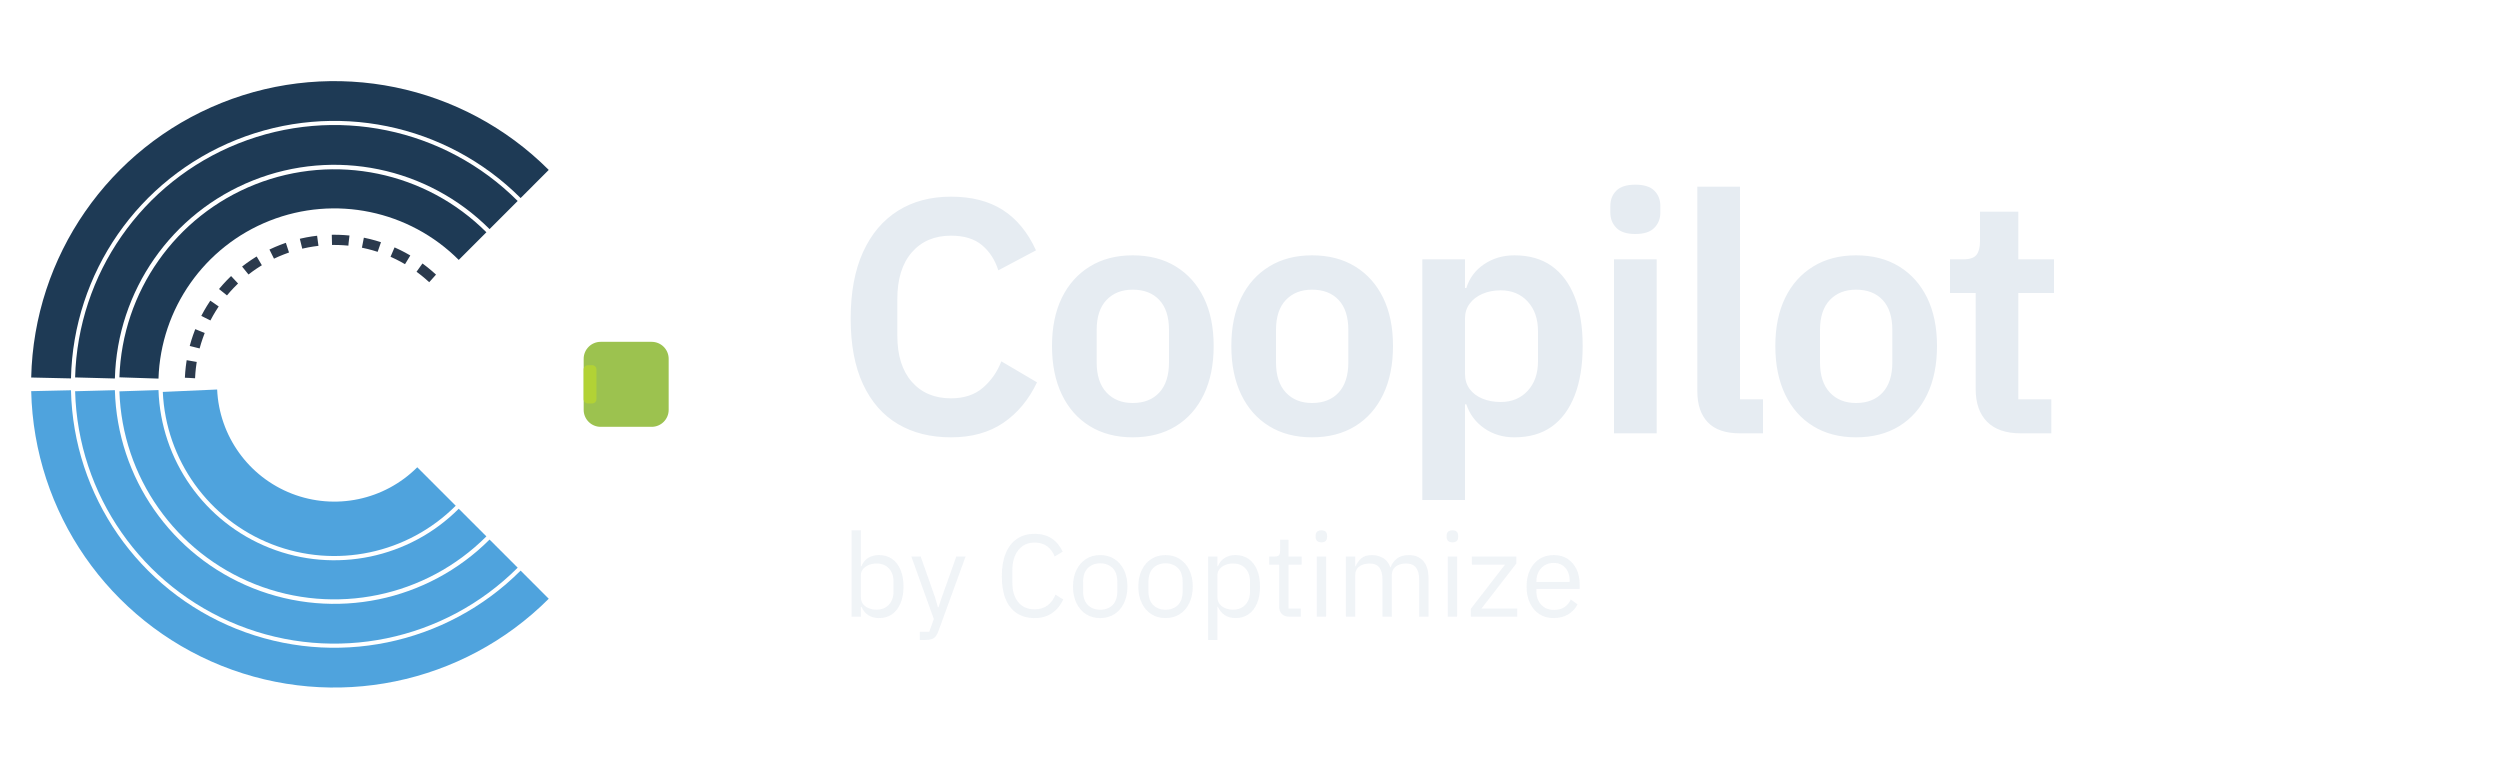
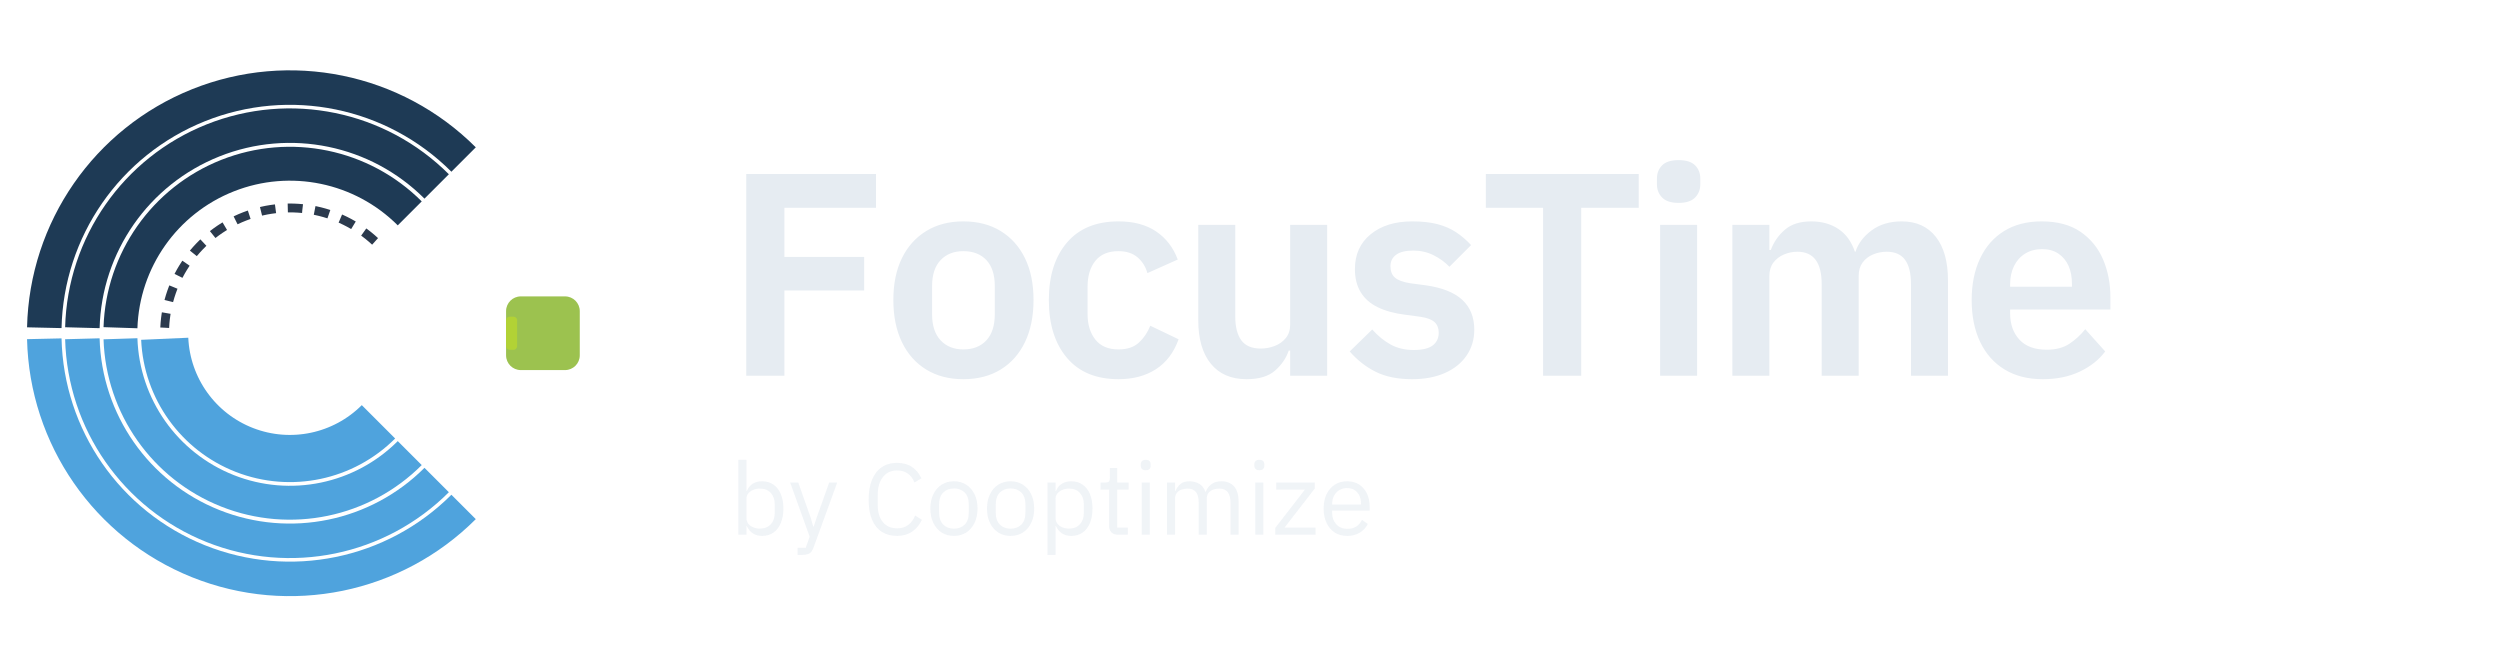
- <svg xmlns="http://www.w3.org/2000/svg" viewBox="0 0 300 92" width="300" height="92" role="img">
+ <svg xmlns="http://www.w3.org/2000/svg" viewBox="0 0 346 92" width="346" height="92" role="img">
  <g transform="translate(0,6) scale(0.34)">
    <path d="M67.05 115.75 A51.0 51.0 0 0 1 154.06 81.94" fill="none" stroke="#2B3A4D" stroke-width="3.6" stroke-dasharray="6 5" stroke-linecap="butt" />
    <path d="M154.06 154.06 A51.0 51.0 0 0 1 67.05 120.25" fill="none" stroke="#4FA3DD" stroke-width="19.2" />
    <path d="M49.04 115.75 A69.0 69.0 0 0 1 166.79 69.21" fill="none" stroke="#1E3A55" stroke-width="13.8" />
    <path d="M166.79 166.79 A69.0 69.0 0 0 1 49.04 120.25" fill="none" stroke="#4FA3DD" stroke-width="13.8" />
    <path d="M33.53 115.75 A84.5 84.5 0 0 1 177.75 58.25" fill="none" stroke="#1E3A55" stroke-width="14.04" />
    <path d="M177.75 177.75 A84.5 84.5 0 0 1 33.53 120.25" fill="none" stroke="#4FA3DD" stroke-width="14.04" />
    <path d="M18.03 115.75 A100.0 100.0 0 0 1 188.71 47.29" fill="none" stroke="#1E3A55" stroke-width="14.04" />
    <path d="M188.71 188.71 A100.0 100.0 0 0 1 18.03 120.25" fill="none" stroke="#4FA3DD" stroke-width="14.04" />
    <defs>
      <linearGradient id="beam-lockup" gradientUnits="userSpaceOnUse" x1="206.00" y1="0" x2="137.00" y2="0">
        <stop offset="0" stop-color="#B2D235" stop-opacity="0.85" />
        <stop offset="0.55" stop-color="#B2D235" stop-opacity="0.25" />
        <stop offset="1" stop-color="#B2D235" stop-opacity="0" />
      </linearGradient>
    </defs>
    <path d="M206.00 111.25 L137.00 91.00 L137.00 145.00 L206.00 124.75 Z" fill="url(#beam-lockup)" style="mix-blend-mode:screen" />
    <rect x="206" y="103" width="30" height="30" rx="6.0" fill="#9CC24F" />
    <rect x="206" y="111.25" width="4.5" height="13.5" rx="1.5" fill="#B2D235" />
  </g>
-   <path aria-label="Coopilot" d="M114.12 52.48L114.12 52.48Q110.44 52.48 107.74 50.88Q105.04 49.28 103.56 46.10Q102.08 42.92 102.08 38.24L102.08 38.24Q102.08 33.52 103.56 30.26Q105.04 27 107.74 25.30Q110.44 23.60 114.12 23.60L114.12 23.60Q117.84 23.60 120.34 25.20Q122.84 26.80 124.32 30.04L124.32 30.04L119.80 32.44Q119.20 30.56 117.84 29.42Q116.48 28.28 114.12 28.28L114.12 28.28Q111.16 28.28 109.42 30.28Q107.68 32.28 107.68 35.88L107.68 35.88L107.68 40.28Q107.68 43.84 109.42 45.82Q111.16 47.80 114.12 47.80L114.12 47.80Q116.48 47.80 117.96 46.52Q119.44 45.24 120.16 43.36L120.16 43.36L124.44 45.88Q122.96 49 120.40 50.74Q117.84 52.48 114.12 52.48Z M135.92 52.48L135.92 52.48Q132.96 52.48 130.78 51.14Q128.60 49.80 127.42 47.34Q126.24 44.88 126.24 41.52L126.24 41.52Q126.24 38.16 127.42 35.74Q128.60 33.32 130.78 31.98Q132.96 30.64 135.92 30.64L135.92 30.64Q138.92 30.64 141.10 31.98Q143.28 33.32 144.46 35.74Q145.64 38.16 145.64 41.52L145.64 41.52Q145.64 44.88 144.46 47.34Q143.28 49.80 141.10 51.14Q138.92 52.48 135.92 52.48ZM135.92 48.36L135.92 48.36Q137.96 48.36 139.12 47.10Q140.28 45.84 140.28 43.48L140.28 43.48L140.28 39.60Q140.28 37.24 139.12 36Q137.96 34.76 135.92 34.76L135.92 34.76Q133.96 34.76 132.78 36Q131.60 37.24 131.60 39.60L131.60 39.60L131.60 43.48Q131.60 45.84 132.78 47.10Q133.96 48.36 135.92 48.36Z M157.44 52.48L157.44 52.48Q154.48 52.48 152.30 51.14Q150.12 49.80 148.94 47.34Q147.76 44.88 147.76 41.52L147.76 41.52Q147.76 38.16 148.94 35.74Q150.12 33.32 152.30 31.98Q154.48 30.64 157.44 30.64L157.44 30.64Q160.44 30.64 162.62 31.98Q164.80 33.32 165.98 35.74Q167.16 38.16 167.16 41.52L167.16 41.52Q167.16 44.88 165.98 47.34Q164.80 49.80 162.62 51.14Q160.44 52.48 157.44 52.48ZM157.44 48.36L157.44 48.36Q159.48 48.36 160.64 47.10Q161.80 45.84 161.80 43.48L161.80 43.48L161.80 39.60Q161.80 37.24 160.64 36Q159.48 34.76 157.44 34.76L157.44 34.76Q155.48 34.76 154.30 36Q153.12 37.24 153.12 39.60L153.12 39.60L153.12 43.48Q153.12 45.84 154.30 47.10Q155.48 48.36 157.44 48.36Z M175.80 60L170.68 60L170.68 31.12L175.80 31.12L175.80 34.56L175.96 34.56Q176.52 32.76 178.10 31.70Q179.68 30.64 181.72 30.64L181.72 30.64Q184.40 30.64 186.20 31.92Q188.00 33.20 188.96 35.62Q189.92 38.04 189.92 41.52L189.92 41.52Q189.92 45 188.96 47.46Q188.00 49.92 186.20 51.20Q184.40 52.48 181.72 52.48L181.72 52.48Q179.68 52.48 178.12 51.40Q176.56 50.32 175.96 48.52L175.96 48.52L175.80 48.52L175.80 60ZM180.08 48.24L180.08 48.24Q182.08 48.24 183.32 46.90Q184.56 45.56 184.56 43.36L184.56 43.36L184.56 39.76Q184.56 37.52 183.32 36.18Q182.08 34.84 180.08 34.84L180.08 34.84Q178.88 34.84 177.90 35.26Q176.92 35.68 176.36 36.44Q175.80 37.20 175.80 38.20L175.80 38.20L175.80 44.84Q175.80 45.92 176.36 46.68Q176.92 47.44 177.90 47.84Q178.88 48.24 180.08 48.24Z M196.24 28.08L196.24 28.08Q194.68 28.08 193.96 27.34Q193.24 26.60 193.24 25.52L193.24 25.52L193.24 24.72Q193.24 23.60 193.96 22.88Q194.68 22.16 196.24 22.16L196.24 22.16Q197.80 22.16 198.52 22.88Q199.24 23.60 199.24 24.72L199.24 24.72L199.24 25.52Q199.24 26.60 198.52 27.34Q197.80 28.08 196.24 28.08ZM198.80 52L193.68 52L193.68 31.12L198.80 31.12L198.80 52Z M211.56 47.92L211.56 52L208.80 52Q206.20 52 204.94 50.68Q203.68 49.36 203.68 46.96L203.68 46.96L203.68 22.40L208.80 22.40L208.80 47.92L211.56 47.92Z M222.72 52.48L222.72 52.48Q219.76 52.48 217.58 51.14Q215.40 49.80 214.22 47.34Q213.04 44.88 213.04 41.52L213.04 41.52Q213.04 38.16 214.22 35.74Q215.40 33.32 217.58 31.98Q219.76 30.64 222.72 30.64L222.72 30.64Q225.72 30.64 227.90 31.98Q230.08 33.32 231.26 35.74Q232.44 38.16 232.44 41.52L232.44 41.52Q232.44 44.88 231.26 47.34Q230.08 49.80 227.90 51.14Q225.72 52.48 222.72 52.48ZM222.72 48.36L222.72 48.36Q224.76 48.36 225.92 47.10Q227.08 45.84 227.08 43.48L227.08 43.48L227.08 39.60Q227.08 37.24 225.92 36Q224.76 34.76 222.72 34.76L222.72 34.76Q220.76 34.76 219.58 36Q218.40 37.24 218.40 39.60L218.40 39.60L218.40 43.48Q218.40 45.84 219.58 47.10Q220.76 48.36 222.72 48.36Z M246.16 47.92L246.16 52L242.48 52Q239.84 52 238.46 50.62Q237.08 49.24 237.08 46.68L237.08 46.68L237.08 35.16L234.00 35.16L234.00 31.12L235.60 31.12Q236.76 31.12 237.18 30.58Q237.60 30.04 237.60 28.96L237.60 28.96L237.60 25.40L242.20 25.40L242.20 31.12L246.48 31.12L246.48 35.16L242.20 35.16L242.20 47.92L246.16 47.92Z" fill="#E6ECF2" />
+   <path aria-label="FocusTime" d="M108.56 40.20L108.56 52L103.28 52L103.28 24.08L121.24 24.08L121.24 28.76L108.56 28.76L108.56 35.56L119.60 35.56L119.60 40.20L108.56 40.20Z M133.32 52.48L133.32 52.48Q130.36 52.48 128.18 51.14Q126 49.80 124.82 47.34Q123.64 44.88 123.64 41.52L123.64 41.52Q123.64 38.16 124.82 35.74Q126 33.32 128.18 31.98Q130.36 30.64 133.32 30.64L133.32 30.64Q136.32 30.64 138.50 31.98Q140.68 33.32 141.86 35.74Q143.04 38.16 143.04 41.52L143.04 41.52Q143.04 44.88 141.86 47.34Q140.68 49.80 138.50 51.14Q136.32 52.48 133.32 52.48ZM133.32 48.36L133.32 48.36Q135.36 48.36 136.52 47.10Q137.68 45.84 137.68 43.48L137.68 43.48L137.68 39.60Q137.68 37.24 136.52 36Q135.36 34.76 133.32 34.76L133.32 34.76Q131.36 34.76 130.18 36Q129 37.24 129 39.60L129 39.60L129 43.48Q129 45.84 130.18 47.10Q131.36 48.36 133.32 48.36Z M154.80 52.48L154.80 52.48Q150.16 52.48 147.66 49.52Q145.16 46.56 145.16 41.52L145.16 41.52Q145.16 36.52 147.66 33.58Q150.16 30.64 154.80 30.64L154.80 30.64Q157.96 30.64 160.02 32.04Q162.08 33.44 163 35.92L163 35.92L158.80 37.80Q158.44 36.48 157.44 35.62Q156.44 34.76 154.80 34.76L154.80 34.76Q152.68 34.76 151.60 36.10Q150.52 37.44 150.52 39.68L150.52 39.68L150.52 43.48Q150.52 45.64 151.60 47Q152.68 48.36 154.80 48.36L154.80 48.36Q156.60 48.36 157.62 47.42Q158.64 46.48 159.20 45.08L159.20 45.08L163.12 46.96Q162.12 49.72 159.98 51.10Q157.84 52.48 154.80 52.48Z M183.68 52L178.56 52L178.56 48.52L178.36 48.52Q177.84 50.08 176.48 51.28Q175.12 52.48 172.52 52.48L172.52 52.48Q169.32 52.48 167.58 50.34Q165.84 48.20 165.84 44.32L165.84 44.32L165.84 31.12L170.96 31.12L170.96 43.80Q170.96 45.96 171.80 47.10Q172.64 48.24 174.48 48.24L174.48 48.24Q175.48 48.24 176.42 47.88Q177.36 47.52 177.96 46.78Q178.56 46.04 178.56 44.92L178.56 44.92L178.56 31.12L183.68 31.12L183.68 52Z M195.44 52.48L195.44 52.48Q192.44 52.48 190.40 51.46Q188.36 50.44 186.80 48.64L186.80 48.64L189.92 45.60Q191.08 46.92 192.46 47.68Q193.84 48.44 195.64 48.44L195.64 48.44Q197.48 48.44 198.30 47.80Q199.12 47.16 199.12 46.04L199.12 46.04Q199.12 45.12 198.54 44.58Q197.96 44.04 196.56 43.84L196.56 43.84L194.48 43.56Q192.24 43.28 190.68 42.52Q189.12 41.76 188.32 40.44Q187.52 39.12 187.52 37.24L187.52 37.24Q187.52 34.20 189.70 32.42Q191.88 30.64 195.44 30.64L195.44 30.64Q197.48 30.64 198.94 31.02Q200.40 31.40 201.52 32.14Q202.64 32.88 203.60 33.92L203.60 33.92L200.60 36.92Q199.68 35.96 198.40 35.32Q197.12 34.68 195.60 34.68L195.60 34.68Q194 34.68 193.22 35.26Q192.44 35.84 192.44 36.84L192.44 36.84Q192.44 37.88 193.06 38.42Q193.68 38.96 195.16 39.20L195.16 39.20L197.28 39.48Q200.72 39.96 202.38 41.50Q204.04 43.04 204.04 45.64L204.04 45.64Q204.04 47.64 202.98 49.20Q201.92 50.76 199.98 51.62Q198.04 52.48 195.44 52.48Z M226.80 24.08L226.80 28.76L218.84 28.76L218.84 52L213.56 52L213.56 28.76L205.64 28.76L205.64 24.08L226.80 24.08Z M232.32 28.08L232.32 28.08Q230.76 28.08 230.04 27.34Q229.32 26.60 229.32 25.52L229.32 25.52L229.32 24.72Q229.32 23.60 230.04 22.88Q230.76 22.16 232.32 22.16L232.32 22.16Q233.88 22.16 234.60 22.88Q235.32 23.60 235.32 24.72L235.32 24.72L235.32 25.52Q235.32 26.60 234.60 27.34Q233.88 28.08 232.32 28.08ZM234.88 52L229.76 52L229.76 31.12L234.88 31.12L234.88 52Z M244.88 38.20L244.88 52L239.76 52L239.76 31.12L244.88 31.12L244.88 34.60L245.08 34.60Q245.68 32.96 247.02 31.80Q248.36 30.64 250.68 30.64L250.68 30.64Q252.84 30.64 254.42 31.68Q256 32.72 256.72 34.84L256.72 34.84L256.80 34.84Q257.36 33.12 259.04 31.88Q260.72 30.64 263.20 30.64L263.20 30.64Q266.24 30.64 267.92 32.78Q269.60 34.92 269.60 38.80L269.60 38.80L269.60 52L264.48 52L264.48 39.32Q264.48 37.08 263.66 35.96Q262.84 34.84 261.12 34.84L261.12 34.84Q260.12 34.84 259.22 35.22Q258.32 35.60 257.78 36.34Q257.24 37.08 257.24 38.20L257.24 38.20L257.24 52L252.12 52L252.12 39.32Q252.12 37.08 251.28 35.96Q250.44 34.84 248.76 34.84L248.76 34.84Q247.80 34.84 246.90 35.22Q246 35.60 245.44 36.34Q244.88 37.08 244.88 38.20L244.88 38.20Z M282.72 52.48L282.72 52.48Q279.64 52.48 277.44 51.14Q275.24 49.80 274.06 47.34Q272.88 44.88 272.88 41.52L272.88 41.52Q272.88 38.24 274.04 35.78Q275.20 33.32 277.36 31.98Q279.52 30.64 282.56 30.64L282.56 30.64Q285.84 30.64 287.94 32.08Q290.04 33.52 291.06 35.90Q292.08 38.28 292.08 41.16L292.08 41.16L292.08 42.84L278.20 42.84L278.20 43.36Q278.20 45.60 279.48 47Q280.76 48.40 283.28 48.40L283.28 48.40Q285.16 48.40 286.40 47.58Q287.64 46.76 288.60 45.56L288.60 45.56L291.36 48.64Q290.08 50.36 287.86 51.42Q285.64 52.48 282.72 52.48ZM282.64 34.48L282.64 34.48Q281.28 34.48 280.28 35.10Q279.28 35.72 278.74 36.82Q278.20 37.92 278.20 39.36L278.20 39.36L278.20 39.68L286.76 39.68L286.76 39.32Q286.76 37.84 286.28 36.78Q285.80 35.72 284.88 35.10Q283.96 34.48 282.64 34.48Z" fill="#E6ECF2" />
  <path aria-label="by Cooptimize" d="M103.31 74L102.19 74L102.19 63.64L103.31 63.64L103.31 67.95L103.37 67.95Q103.65 67.27 104.19 66.94Q104.74 66.61 105.48 66.61L105.48 66.61Q106.39 66.61 107.05 67.07Q107.71 67.53 108.06 68.38Q108.42 69.23 108.42 70.39L108.42 70.39Q108.42 71.54 108.06 72.39Q107.71 73.24 107.05 73.71Q106.39 74.17 105.48 74.17L105.48 74.17Q104.74 74.17 104.21 73.83Q103.69 73.50 103.37 72.82L103.37 72.82L103.31 72.82L103.31 74ZM105.17 73.16L105.17 73.16Q106.12 73.16 106.67 72.56Q107.22 71.97 107.22 71.00L107.22 71.00L107.22 69.77Q107.22 68.81 106.67 68.21Q106.12 67.62 105.17 67.62L105.17 67.62Q104.67 67.62 104.24 67.80Q103.81 67.98 103.56 68.29Q103.31 68.60 103.31 69.00L103.31 69.00L103.31 71.69Q103.31 72.15 103.56 72.48Q103.81 72.81 104.24 72.98Q104.67 73.16 105.17 73.16Z M112.62 72.87L113.01 71.69L114.76 66.78L115.87 66.78L112.63 75.68Q112.48 76.11 112.29 76.36Q112.10 76.60 111.79 76.70Q111.49 76.80 110.95 76.80L110.95 76.80L110.38 76.80L110.38 75.82L111.51 75.82L112.06 74.28L109.36 66.78L110.48 66.78L112.21 71.69L112.55 72.87L112.62 72.87Z  M124.16 74.17L124.16 74.17Q122.92 74.17 122.04 73.60Q121.16 73.03 120.69 71.92Q120.22 70.81 120.22 69.17L120.22 69.17Q120.22 67.53 120.69 66.39Q121.16 65.25 122.04 64.66Q122.92 64.06 124.16 64.06L124.16 64.06Q125.37 64.06 126.21 64.62Q127.05 65.18 127.52 66.20L127.52 66.20L126.56 66.78Q126.27 66.02 125.67 65.56Q125.07 65.11 124.16 65.11L124.16 65.11Q122.90 65.11 122.19 66.03Q121.48 66.94 121.48 68.44L121.48 68.44L121.48 69.90Q121.48 71.40 122.19 72.26Q122.90 73.12 124.16 73.12L124.16 73.12Q125.09 73.12 125.72 72.64Q126.35 72.15 126.65 71.35L126.65 71.35L127.59 71.94Q127.12 72.96 126.25 73.57Q125.37 74.17 124.16 74.17Z M132.02 74.17L132.02 74.17Q131.06 74.17 130.32 73.70Q129.59 73.23 129.18 72.38Q128.76 71.54 128.76 70.39L128.76 70.39Q128.76 69.24 129.18 68.39Q129.59 67.55 130.32 67.08Q131.06 66.61 132.02 66.61L132.02 66.61Q132.99 66.61 133.73 67.08Q134.46 67.55 134.87 68.39Q135.29 69.24 135.29 70.39L135.29 70.39Q135.29 71.54 134.87 72.38Q134.46 73.23 133.73 73.70Q132.99 74.17 132.02 74.17ZM132.02 73.17L132.02 73.17Q132.93 73.17 133.51 72.61Q134.08 72.05 134.08 70.91L134.08 70.91L134.08 69.87Q134.08 68.72 133.51 68.16Q132.93 67.60 132.02 67.60L132.02 67.60Q131.13 67.60 130.55 68.16Q129.97 68.72 129.97 69.87L129.97 69.87L129.97 70.91Q129.97 72.05 130.55 72.61Q131.13 73.17 132.02 73.17Z M139.86 74.17L139.86 74.17Q138.90 74.17 138.16 73.70Q137.43 73.23 137.02 72.38Q136.60 71.54 136.60 70.39L136.60 70.39Q136.60 69.24 137.02 68.39Q137.43 67.55 138.16 67.08Q138.90 66.61 139.86 66.61L139.86 66.61Q140.83 66.61 141.57 67.08Q142.30 67.55 142.71 68.39Q143.13 69.24 143.13 70.39L143.13 70.39Q143.13 71.54 142.71 72.38Q142.30 73.23 141.57 73.70Q140.83 74.17 139.86 74.17ZM139.86 73.17L139.86 73.17Q140.77 73.17 141.35 72.61Q141.92 72.05 141.92 70.91L141.92 70.91L141.92 69.87Q141.92 68.72 141.35 68.16Q140.77 67.60 139.86 67.60L139.86 67.60Q138.97 67.60 138.39 68.16Q137.81 68.72 137.81 69.87L137.81 69.87L137.81 70.91Q137.81 72.05 138.39 72.61Q138.97 73.17 139.86 73.17Z M146.09 76.80L144.97 76.80L144.97 66.78L146.09 66.78L146.09 67.95L146.15 67.95Q146.43 67.27 146.98 66.94Q147.52 66.61 148.26 66.61L148.26 66.61Q149.17 66.61 149.83 67.07Q150.49 67.53 150.85 68.38Q151.20 69.23 151.20 70.39L151.20 70.39Q151.20 71.54 150.85 72.39Q150.49 73.24 149.83 73.71Q149.17 74.17 148.26 74.17L148.26 74.17Q147.52 74.17 147.00 73.83Q146.47 73.50 146.15 72.82L146.15 72.82L146.09 72.82L146.09 76.80ZM147.96 73.16L147.96 73.16Q148.91 73.16 149.45 72.56Q150.00 71.97 150.00 71.00L150.00 71.00L150.00 69.77Q150.00 68.81 149.45 68.21Q148.91 67.62 147.96 67.62L147.96 67.62Q147.45 67.62 147.03 67.80Q146.60 67.98 146.35 68.29Q146.09 68.60 146.09 69.00L146.09 69.00L146.09 71.69Q146.09 72.15 146.35 72.48Q146.60 72.81 147.03 72.98Q147.45 73.16 147.96 73.16Z M156.09 73.02L156.09 74L154.69 74Q154.12 74 153.81 73.66Q153.50 73.33 153.50 72.81L153.50 72.81L153.50 67.76L152.31 67.76L152.31 66.78L152.98 66.78Q153.35 66.78 153.48 66.63Q153.61 66.48 153.61 66.12L153.61 66.12L153.61 64.77L154.62 64.77L154.62 66.78L156.20 66.78L156.20 67.76L154.62 67.76L154.62 73.02L156.09 73.02Z M158.57 65.08L158.57 65.08Q158.22 65.08 158.05 64.91Q157.88 64.73 157.88 64.45L157.88 64.45L157.88 64.27Q157.88 63.99 158.05 63.81Q158.22 63.64 158.57 63.64L158.57 63.64Q158.93 63.64 159.09 63.81Q159.25 63.99 159.25 64.27L159.25 64.27L159.25 64.45Q159.25 64.73 159.09 64.91Q158.93 65.08 158.57 65.08ZM159.13 74L158.01 74L158.01 66.78L159.13 66.78L159.13 74Z M162.63 68.99L162.63 74L161.51 74L161.51 66.78L162.63 66.78L162.63 67.95L162.68 67.95Q162.92 67.39 163.36 67Q163.79 66.61 164.63 66.61L164.63 66.61Q165.34 66.61 165.95 66.95Q166.55 67.29 166.84 68.08L166.84 68.08L166.87 68.08Q167.07 67.49 167.61 67.05Q168.14 66.61 169.07 66.61L169.07 66.61Q170.17 66.61 170.80 67.33Q171.42 68.05 171.42 69.37L171.42 69.37L171.42 74L170.30 74L170.30 69.56Q170.30 68.61 169.92 68.11Q169.54 67.62 168.72 67.62L168.72 67.62Q168.28 67.62 167.89 67.76Q167.50 67.91 167.26 68.22Q167.02 68.53 167.02 68.99L167.02 68.99L167.02 74L165.90 74L165.90 69.56Q165.90 68.60 165.53 68.11Q165.15 67.62 164.35 67.62L164.35 67.62Q163.92 67.62 163.52 67.76Q163.12 67.91 162.87 68.22Q162.63 68.53 162.63 68.99L162.63 68.99Z M174.29 65.08L174.29 65.08Q173.94 65.08 173.77 64.91Q173.60 64.73 173.60 64.45L173.60 64.45L173.60 64.27Q173.60 63.99 173.77 63.81Q173.94 63.64 174.29 63.64L174.29 63.64Q174.65 63.64 174.82 63.81Q174.98 63.99 174.98 64.27L174.98 64.27L174.98 64.45Q174.98 64.73 174.82 64.91Q174.65 65.08 174.29 65.08ZM174.85 74L173.73 74L173.73 66.78L174.85 66.78L174.85 74Z M182.07 73.02L182.07 74L176.50 74L176.50 73.06L180.60 67.76L176.63 67.76L176.63 66.78L181.96 66.78L181.96 67.62L177.78 73.02L182.07 73.02Z M186.44 74.17L186.44 74.17Q185.46 74.17 184.73 73.70Q184.01 73.23 183.60 72.38Q183.19 71.54 183.19 70.39L183.19 70.39Q183.19 69.24 183.60 68.39Q184.01 67.55 184.73 67.08Q185.46 66.61 186.44 66.61L186.44 66.61Q187.41 66.61 188.11 67.06Q188.81 67.52 189.19 68.32Q189.56 69.11 189.56 70.14L189.56 70.14L189.56 70.67L184.37 70.67L184.37 71.00Q184.37 71.94 184.94 72.56Q185.50 73.19 186.51 73.19L186.51 73.19Q187.20 73.19 187.71 72.87Q188.22 72.54 188.50 71.94L188.50 71.94L189.30 72.52Q188.95 73.24 188.21 73.71Q187.46 74.17 186.44 74.17ZM186.44 67.55L186.44 67.55Q185.84 67.55 185.37 67.83Q184.90 68.11 184.64 68.60Q184.37 69.10 184.37 69.73L184.37 69.73L184.37 69.83L188.36 69.83L188.36 69.67Q188.36 69.03 188.12 68.55Q187.88 68.08 187.45 67.81Q187.02 67.55 186.44 67.55Z" fill="#E6ECF2" opacity="0.6" />
</svg>
